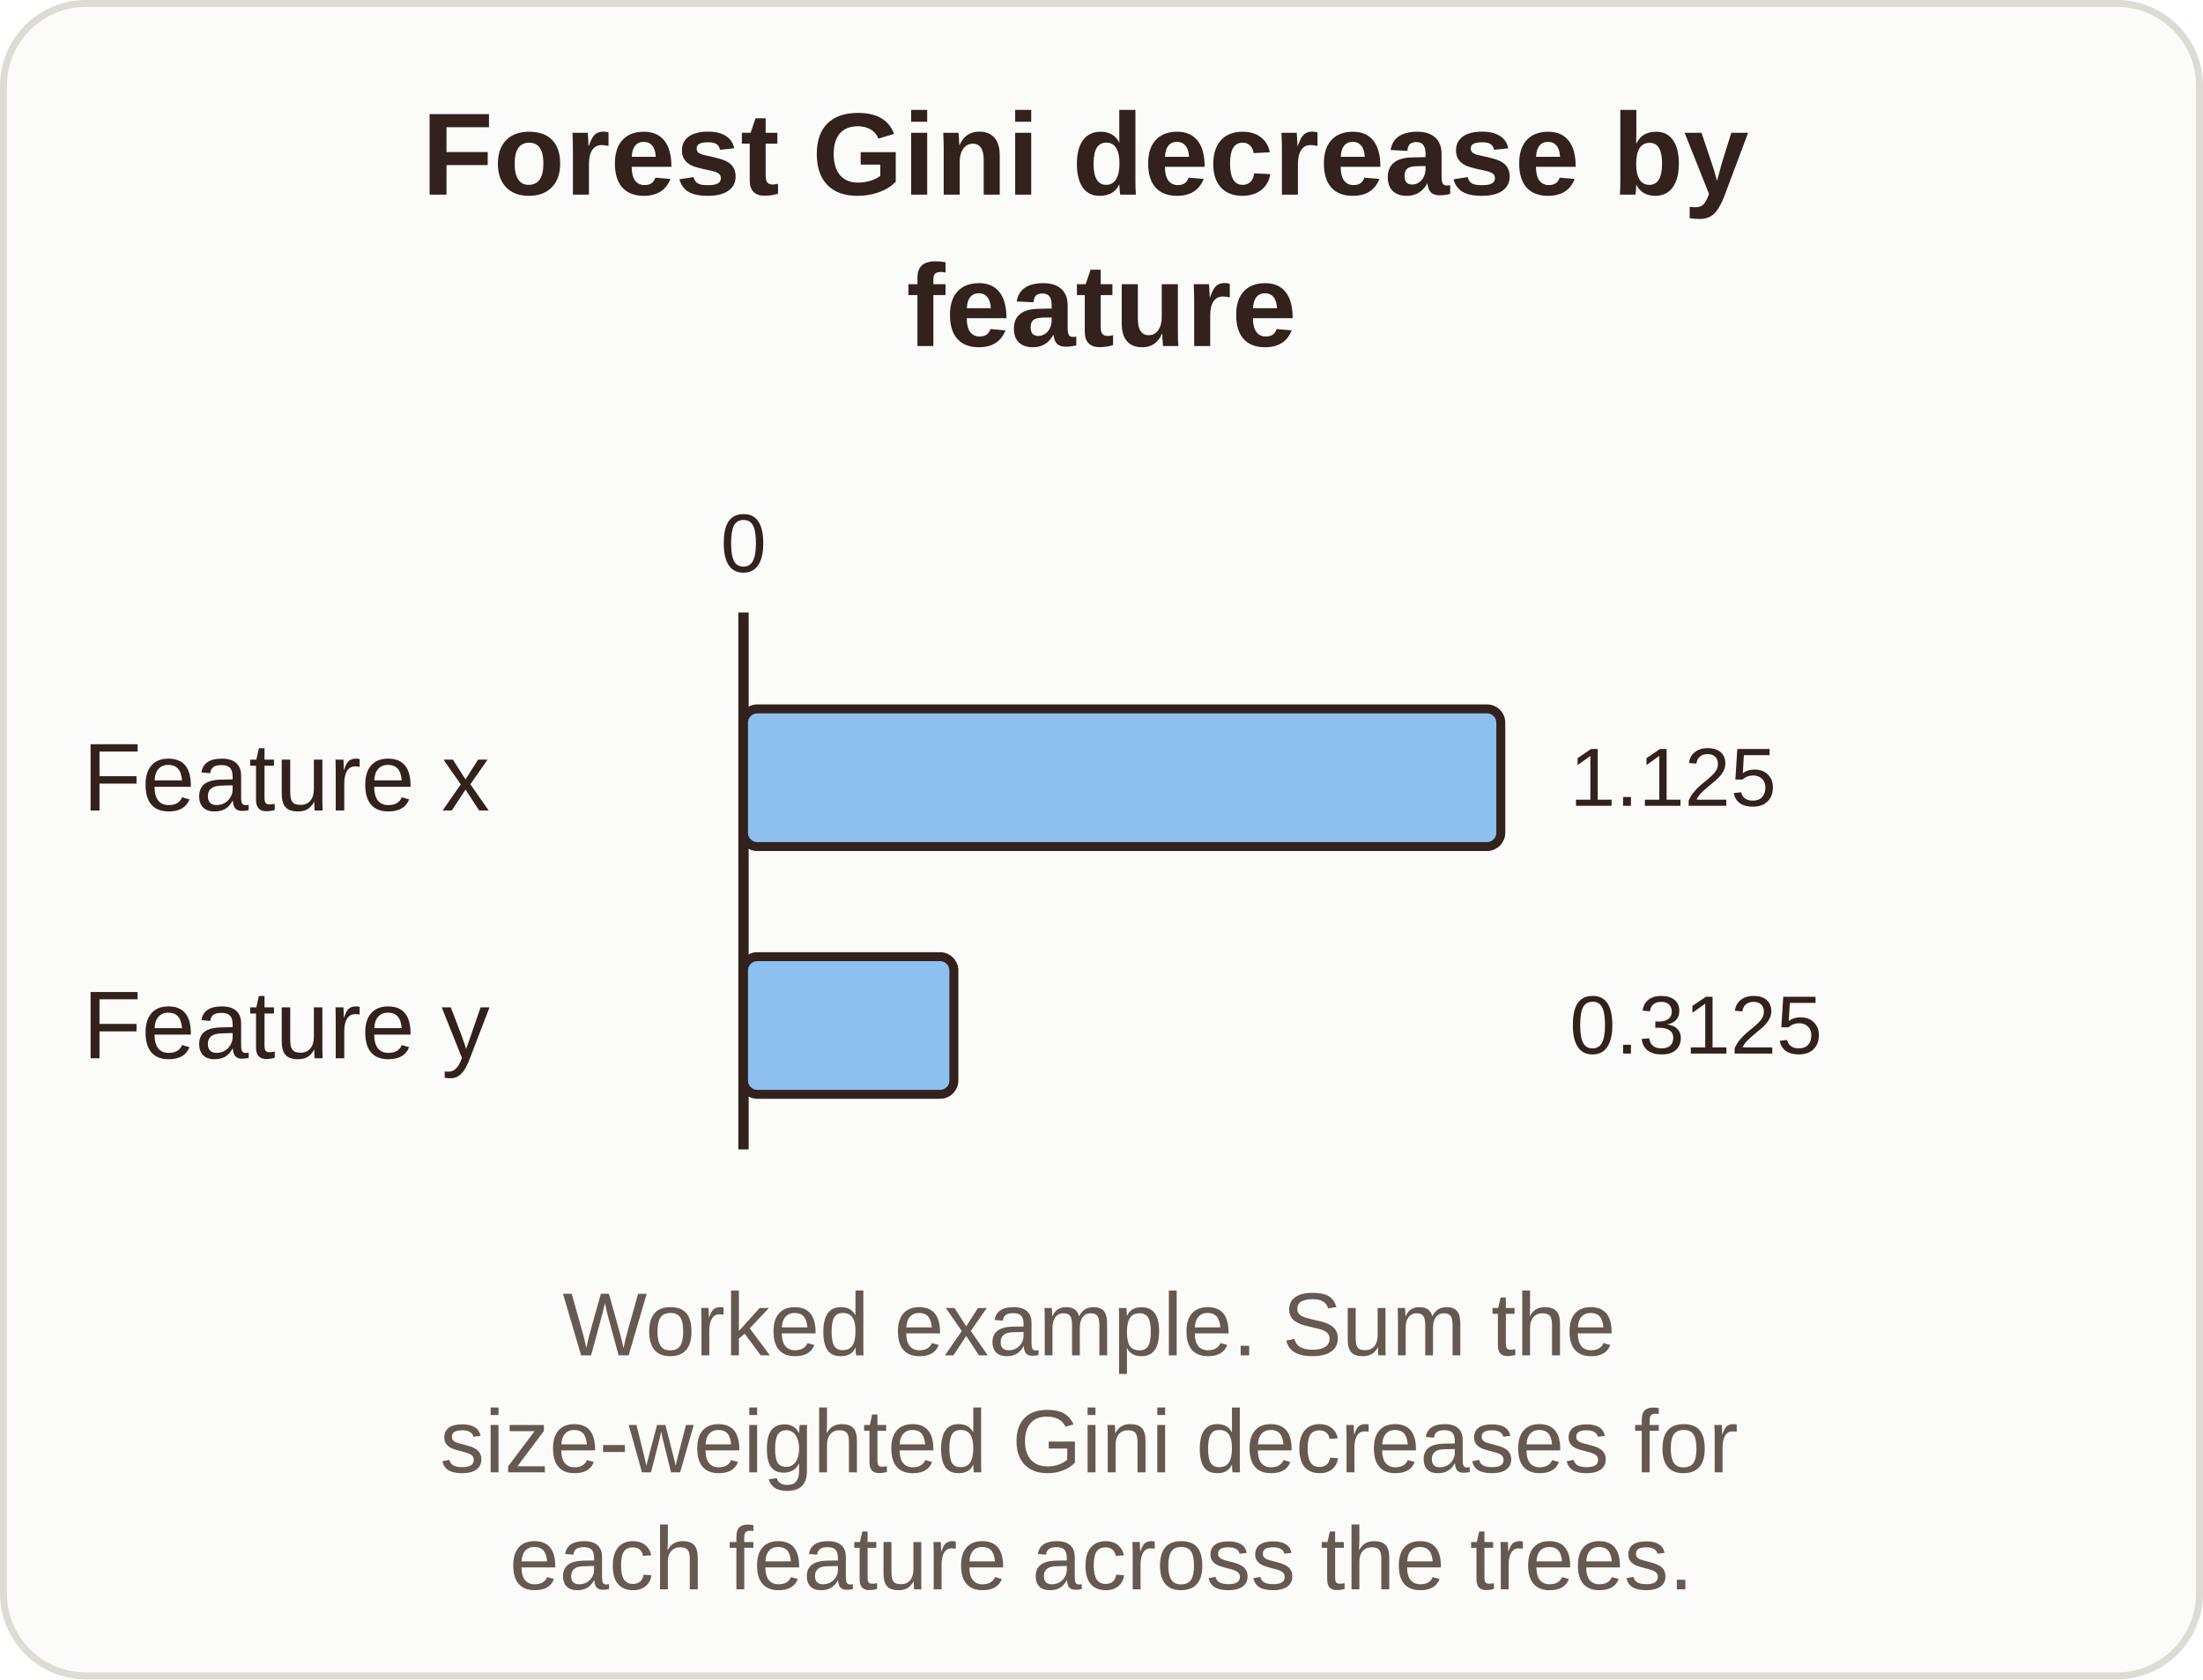
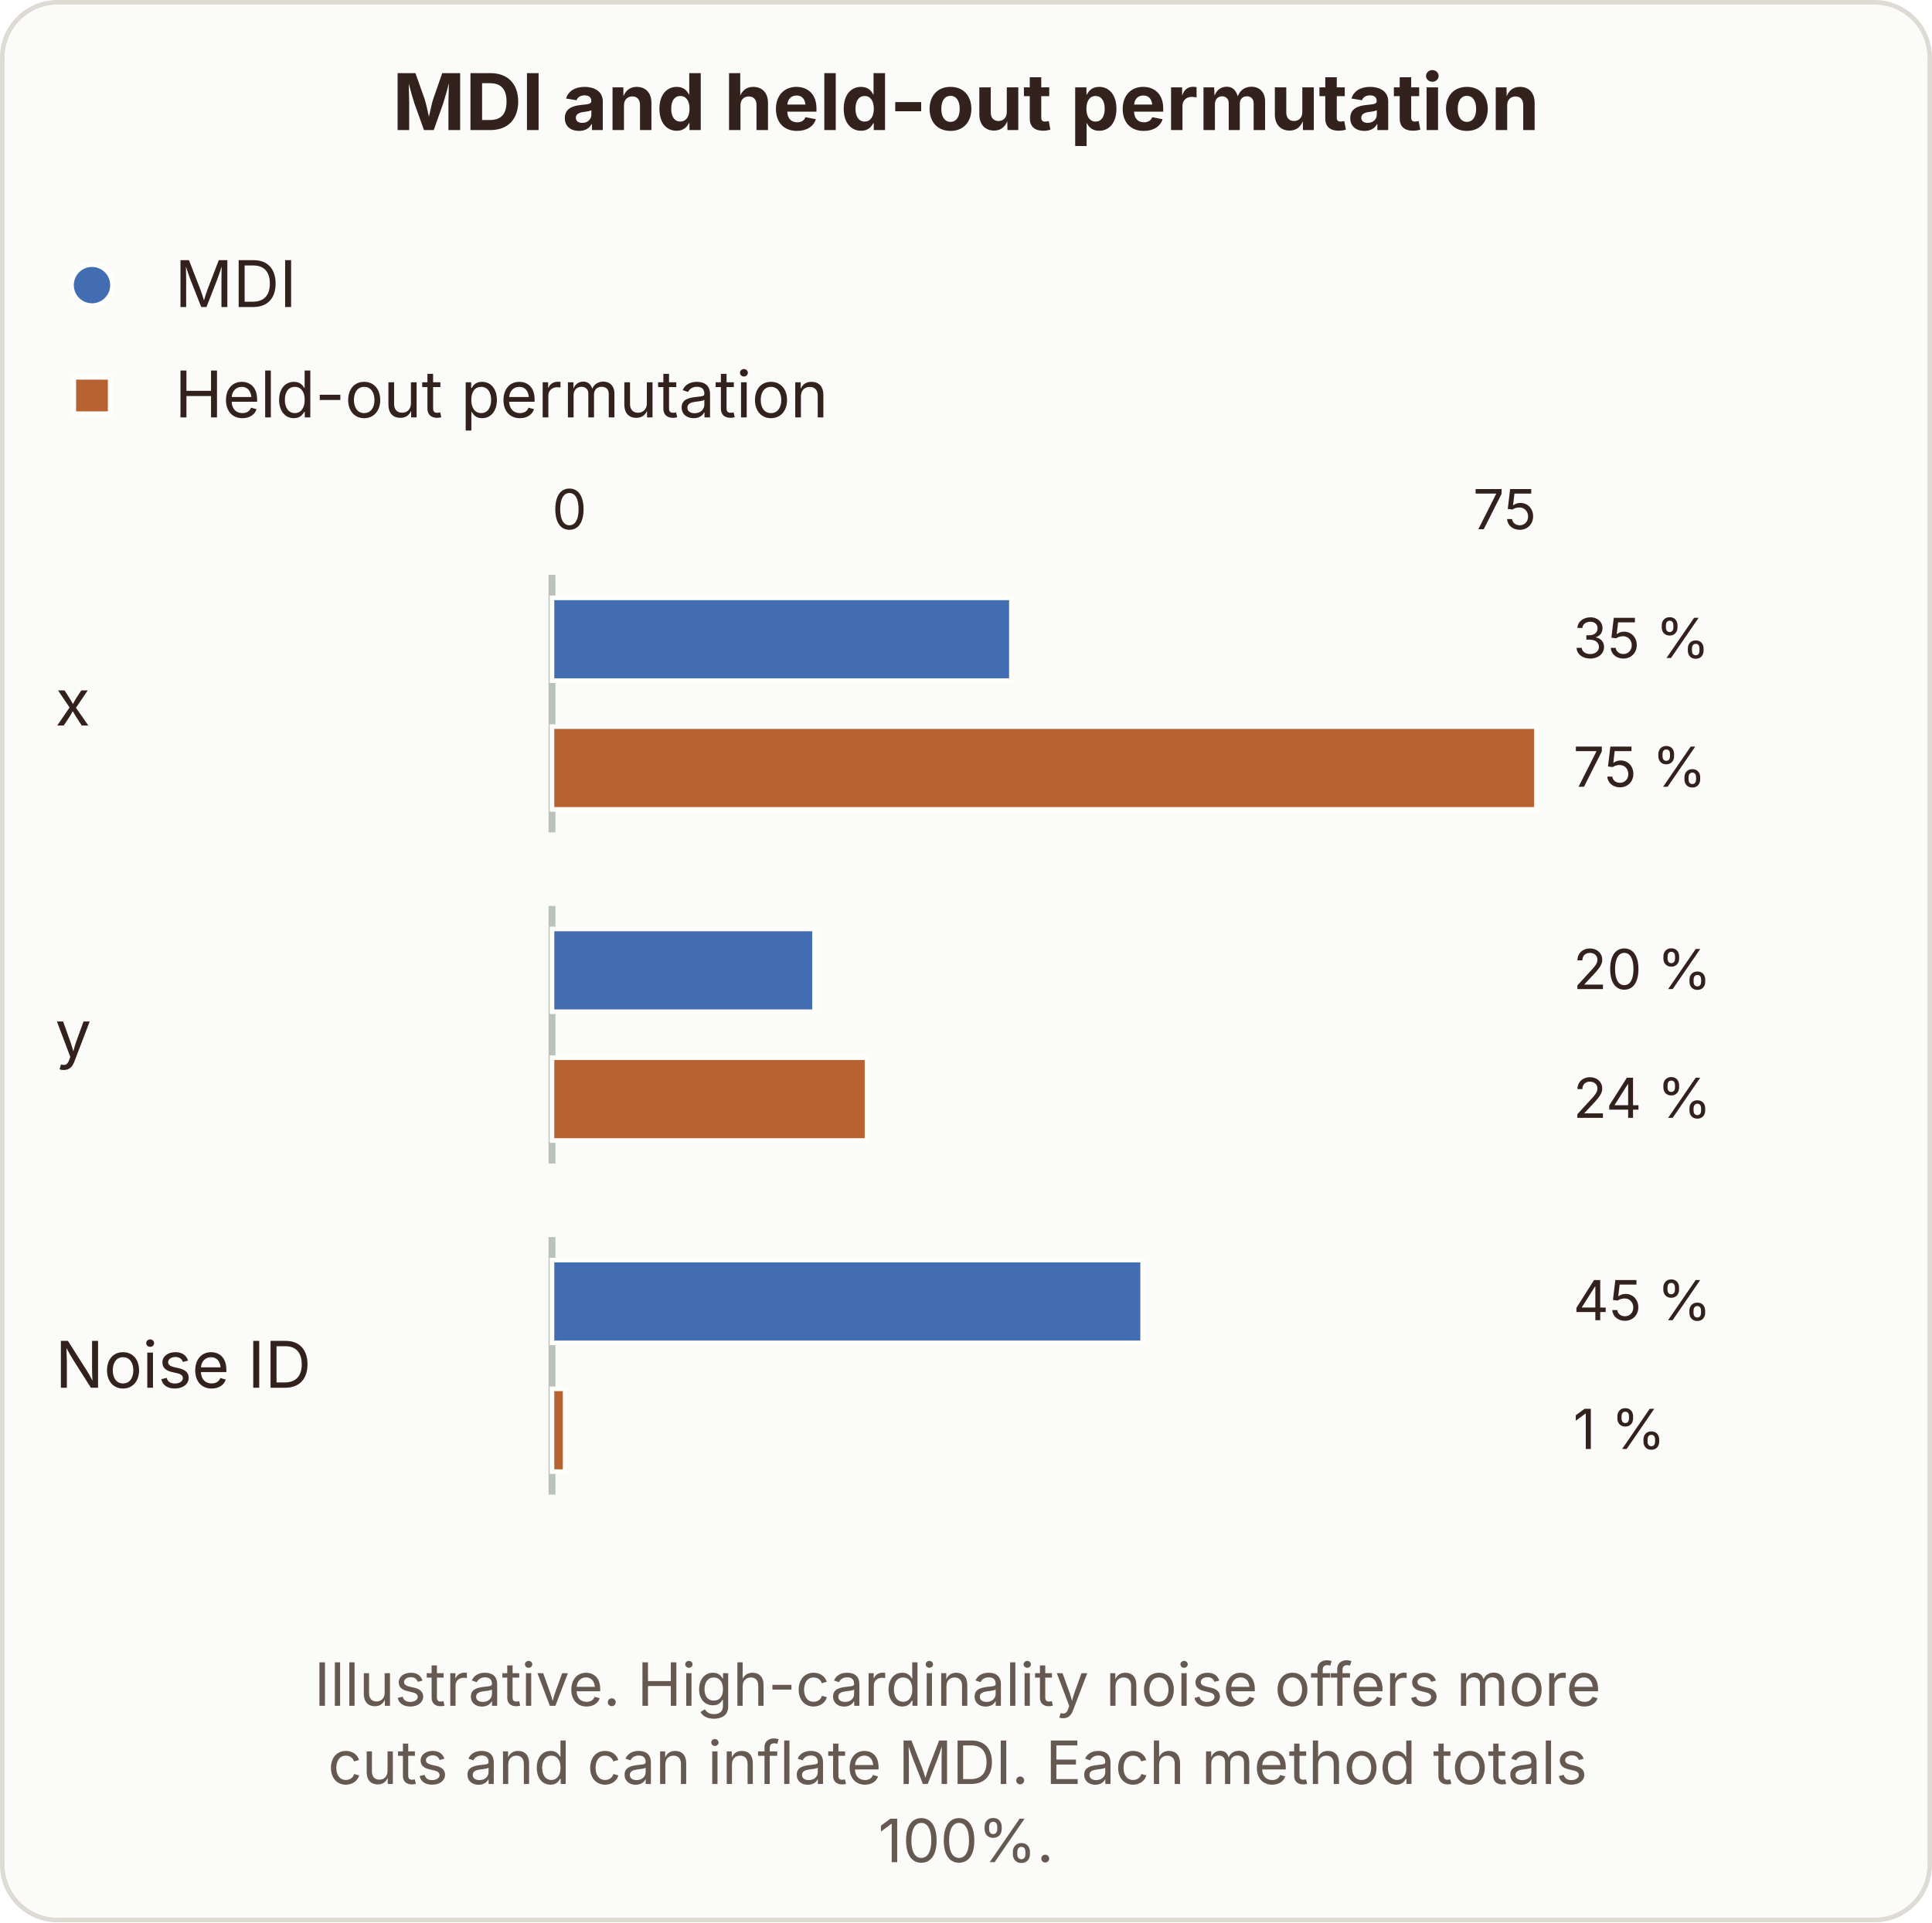
- <svg xmlns="http://www.w3.org/2000/svg" width="320" height="244" viewBox="0 0 320 244" role="img" aria-label="Forest Gini decrease by feature Feature x: 1.125 Feature y: 0.3125 Worked example. Sum the size-weighted Gini decreases for each feature across the trees." font-family="Arial, Liberation Sans, sans-serif" style="display:block;max-width:none;margin-inline:auto" data-tutor-diagram="bar-chart">
-   <rect x="0.5" y="0.5" width="319" height="243" rx="12" fill="var(--viz-surface, #fbfbfa)" stroke="var(--color-line, #dedad4)" />
-   <text x="160" y="33.5" fill="var(--color-ink, #32211c)" font-size="17" font-weight="700" text-anchor="middle">
-     <tspan x="160" y="28.28">Forest Gini decrease by</tspan>
-     <tspan x="160" y="50.28">feature</tspan>
+ <svg xmlns="http://www.w3.org/2000/svg" width="420" height="418" viewBox="0 0 420 418" role="img" aria-label="MDI and held-out permutation grouped bars (%) x: MDI 35; Held-out permutation 75 y: MDI 20; Held-out permutation 24 Noise ID: MDI 45; Held-out permutation 1 Illustrative. High-cardinality noise offers more cuts and can inflate MDI. Each method totals 100%." font-family="Inter, Liberation Sans, Arial, sans-serif" style="display:block;max-width:none;margin-inline:auto;--color-ink:#202723;--color-ink-2:#5d675f;--color-line:#e3e7e0;--viz-surface:#fffefa" data-tutor-diagram="bar-chart">
+   <rect x="0.5" y="0.5" width="419" height="417" rx="12" fill="var(--viz-surface, #fbfbfa)" stroke="var(--color-line, #dedad4)" />
+   <text x="210" y="22.5" fill="var(--color-ink, #32211c)" font-size="17" font-weight="700" text-anchor="middle">
+     <tspan x="210" y="28.28">MDI and held-out permutation</tspan>
  </text>
-   <g transform="translate(0 61)">
-     <line x1="108" x2="108" y1="28" y2="106" stroke="var(--color-ink, #32211c)" stroke-width="1.5" data-tutor-bar-baseline="" />
-     <text x="108" y="18" fill="var(--color-ink, #32211c)" font-size="12" font-weight="400" text-anchor="middle">
-       <tspan x="108" y="22.08">0</tspan>
+   <g transform="translate(0 39)">
+     <circle cx="20" cy="23" r="4.5" fill="#426db2" stroke="#fffefa" stroke-width="1.1" />
+     <text x="38" y="23" fill="var(--color-ink, #32211c)" font-size="14" font-weight="400" text-anchor="start">
+       <tspan x="38" y="27.76">MDI</tspan>
    </text>
-     <rect x="108" y="42" width="110" height="20" rx="2" fill="#8DBFEF" stroke="var(--color-ink, #32211c)" stroke-width="1.3" data-tutor-bar="1.125" />
-     <text x="12" y="52" fill="var(--color-ink, #32211c)" font-size="14" font-weight="400" text-anchor="start">
-       <tspan x="12" y="56.76">Feature x</tspan>
+     <rect x="16" y="43" width="8" height="8" fill="#b86232" stroke="#fffefa" stroke-width="1.1" />
+     <text x="38" y="47" fill="var(--color-ink, #32211c)" font-size="14" font-weight="400" text-anchor="start">
+       <tspan x="38" y="51.76">Held-out permutation</tspan>
    </text>
-     <text x="228" y="52" fill="var(--color-ink, #32211c)" font-size="12" font-weight="400" text-anchor="start">
-       <tspan x="228" y="56.08">1.125</tspan>
+     <text x="120" y="72" fill="var(--color-ink, #32211c)" font-size="12" font-weight="400" text-anchor="start">
+       <tspan x="120" y="76.08">0</tspan>
    </text>
-     <rect x="108" y="78" width="30.556" height="20" rx="2" fill="#8DBFEF" stroke="var(--color-ink, #32211c)" stroke-width="1.3" data-tutor-bar="0.3125" />
-     <text x="12" y="88" fill="var(--color-ink, #32211c)" font-size="14" font-weight="400" text-anchor="start">
-       <tspan x="12" y="92.76">Feature y</tspan>
+     <text x="334" y="72" fill="var(--color-ink, #32211c)" font-size="12" font-weight="400" text-anchor="end">
+       <tspan x="334" y="76.08">75</tspan>
    </text>
-     <text x="228" y="88" fill="var(--color-ink, #32211c)" font-size="12" font-weight="400" text-anchor="start">
-       <tspan x="228" y="92.08">0.3125</tspan>
+     <line x1="120" x2="120" y1="86" y2="142" stroke="#b9c3b9" stroke-width="1.5" data-tutor-bar-baseline="" />
+     <text x="12" y="114" fill="var(--color-ink, #32211c)" font-size="14" font-weight="400" text-anchor="start">
+       <tspan x="12" y="118.76">x</tspan>
+     </text>
+     <rect x="120" y="91" width="99.867" height="18" fill="#426db2" stroke="#fffefa" stroke-width="1" data-tutor-grouped-bar="35" data-tutor-bar-category="x" data-tutor-bar-series="MDI" data-tutor-stack-from="0" data-tutor-stack-to="35" />
+     <text x="342" y="100" fill="var(--color-ink, #32211c)" font-size="12" font-weight="400" text-anchor="start">
+       <tspan x="342" y="104.08">35 %</tspan>
+     </text>
+     <rect x="120" y="119" width="214" height="18" fill="#b86232" stroke="#fffefa" stroke-width="1" data-tutor-grouped-bar="75" data-tutor-bar-category="x" data-tutor-bar-series="Held-out permutation" data-tutor-stack-from="0" data-tutor-stack-to="75" />
+     <text x="342" y="128" fill="var(--color-ink, #32211c)" font-size="12" font-weight="400" text-anchor="start">
+       <tspan x="342" y="132.08">75 %</tspan>
+     </text>
+     <line x1="120" x2="120" y1="158" y2="214" stroke="#b9c3b9" stroke-width="1.5" data-tutor-bar-baseline="" />
+     <text x="12" y="186" fill="var(--color-ink, #32211c)" font-size="14" font-weight="400" text-anchor="start">
+       <tspan x="12" y="190.76">y</tspan>
+     </text>
+     <rect x="120" y="163" width="57.067" height="18" fill="#426db2" stroke="#fffefa" stroke-width="1" data-tutor-grouped-bar="20" data-tutor-bar-category="y" data-tutor-bar-series="MDI" data-tutor-stack-from="0" data-tutor-stack-to="20" />
+     <text x="342" y="172" fill="var(--color-ink, #32211c)" font-size="12" font-weight="400" text-anchor="start">
+       <tspan x="342" y="176.08">20 %</tspan>
+     </text>
+     <rect x="120" y="191" width="68.48" height="18" fill="#b86232" stroke="#fffefa" stroke-width="1" data-tutor-grouped-bar="24" data-tutor-bar-category="y" data-tutor-bar-series="Held-out permutation" data-tutor-stack-from="0" data-tutor-stack-to="24" />
+     <text x="342" y="200" fill="var(--color-ink, #32211c)" font-size="12" font-weight="400" text-anchor="start">
+       <tspan x="342" y="204.08">24 %</tspan>
+     </text>
+     <line x1="120" x2="120" y1="230" y2="286" stroke="#b9c3b9" stroke-width="1.5" data-tutor-bar-baseline="" />
+     <text x="12" y="258" fill="var(--color-ink, #32211c)" font-size="14" font-weight="400" text-anchor="start">
+       <tspan x="12" y="262.76">Noise ID</tspan>
+     </text>
+     <rect x="120" y="235" width="128.4" height="18" fill="#426db2" stroke="#fffefa" stroke-width="1" data-tutor-grouped-bar="45" data-tutor-bar-category="Noise ID" data-tutor-bar-series="MDI" data-tutor-stack-from="0" data-tutor-stack-to="45" />
+     <text x="342" y="244" fill="var(--color-ink, #32211c)" font-size="12" font-weight="400" text-anchor="start">
+       <tspan x="342" y="248.08">45 %</tspan>
+     </text>
+     <rect x="120" y="263" width="2.853" height="18" fill="#b86232" stroke="#fffefa" stroke-width="1" data-tutor-grouped-bar="1" data-tutor-bar-category="Noise ID" data-tutor-bar-series="Held-out permutation" data-tutor-stack-from="0" data-tutor-stack-to="1" />
+     <text x="342" y="272" fill="var(--color-ink, #32211c)" font-size="12" font-weight="400" text-anchor="start">
+       <tspan x="342" y="276.08">1 %</tspan>
    </text>
  </g>
-   <text x="160" y="209.5" fill="var(--color-ink-2, #665951)" font-size="13" font-weight="400" text-anchor="middle">
-     <tspan x="160" y="196.92">Worked example. Sum the</tspan>
-     <tspan x="160" y="213.92">size-weighted Gini decreases for</tspan>
-     <tspan x="160" y="230.92">each feature across the trees.</tspan>
+   <text x="210" y="383.5" fill="var(--color-ink-2, #665951)" font-size="13" font-weight="400" text-anchor="middle">
+     <tspan x="210" y="370.92">Illustrative. High-cardinality noise offers more</tspan>
+     <tspan x="210" y="387.92">cuts and can inflate MDI. Each method totals</tspan>
+     <tspan x="210" y="404.92">100%.</tspan>
  </text>
</svg>
